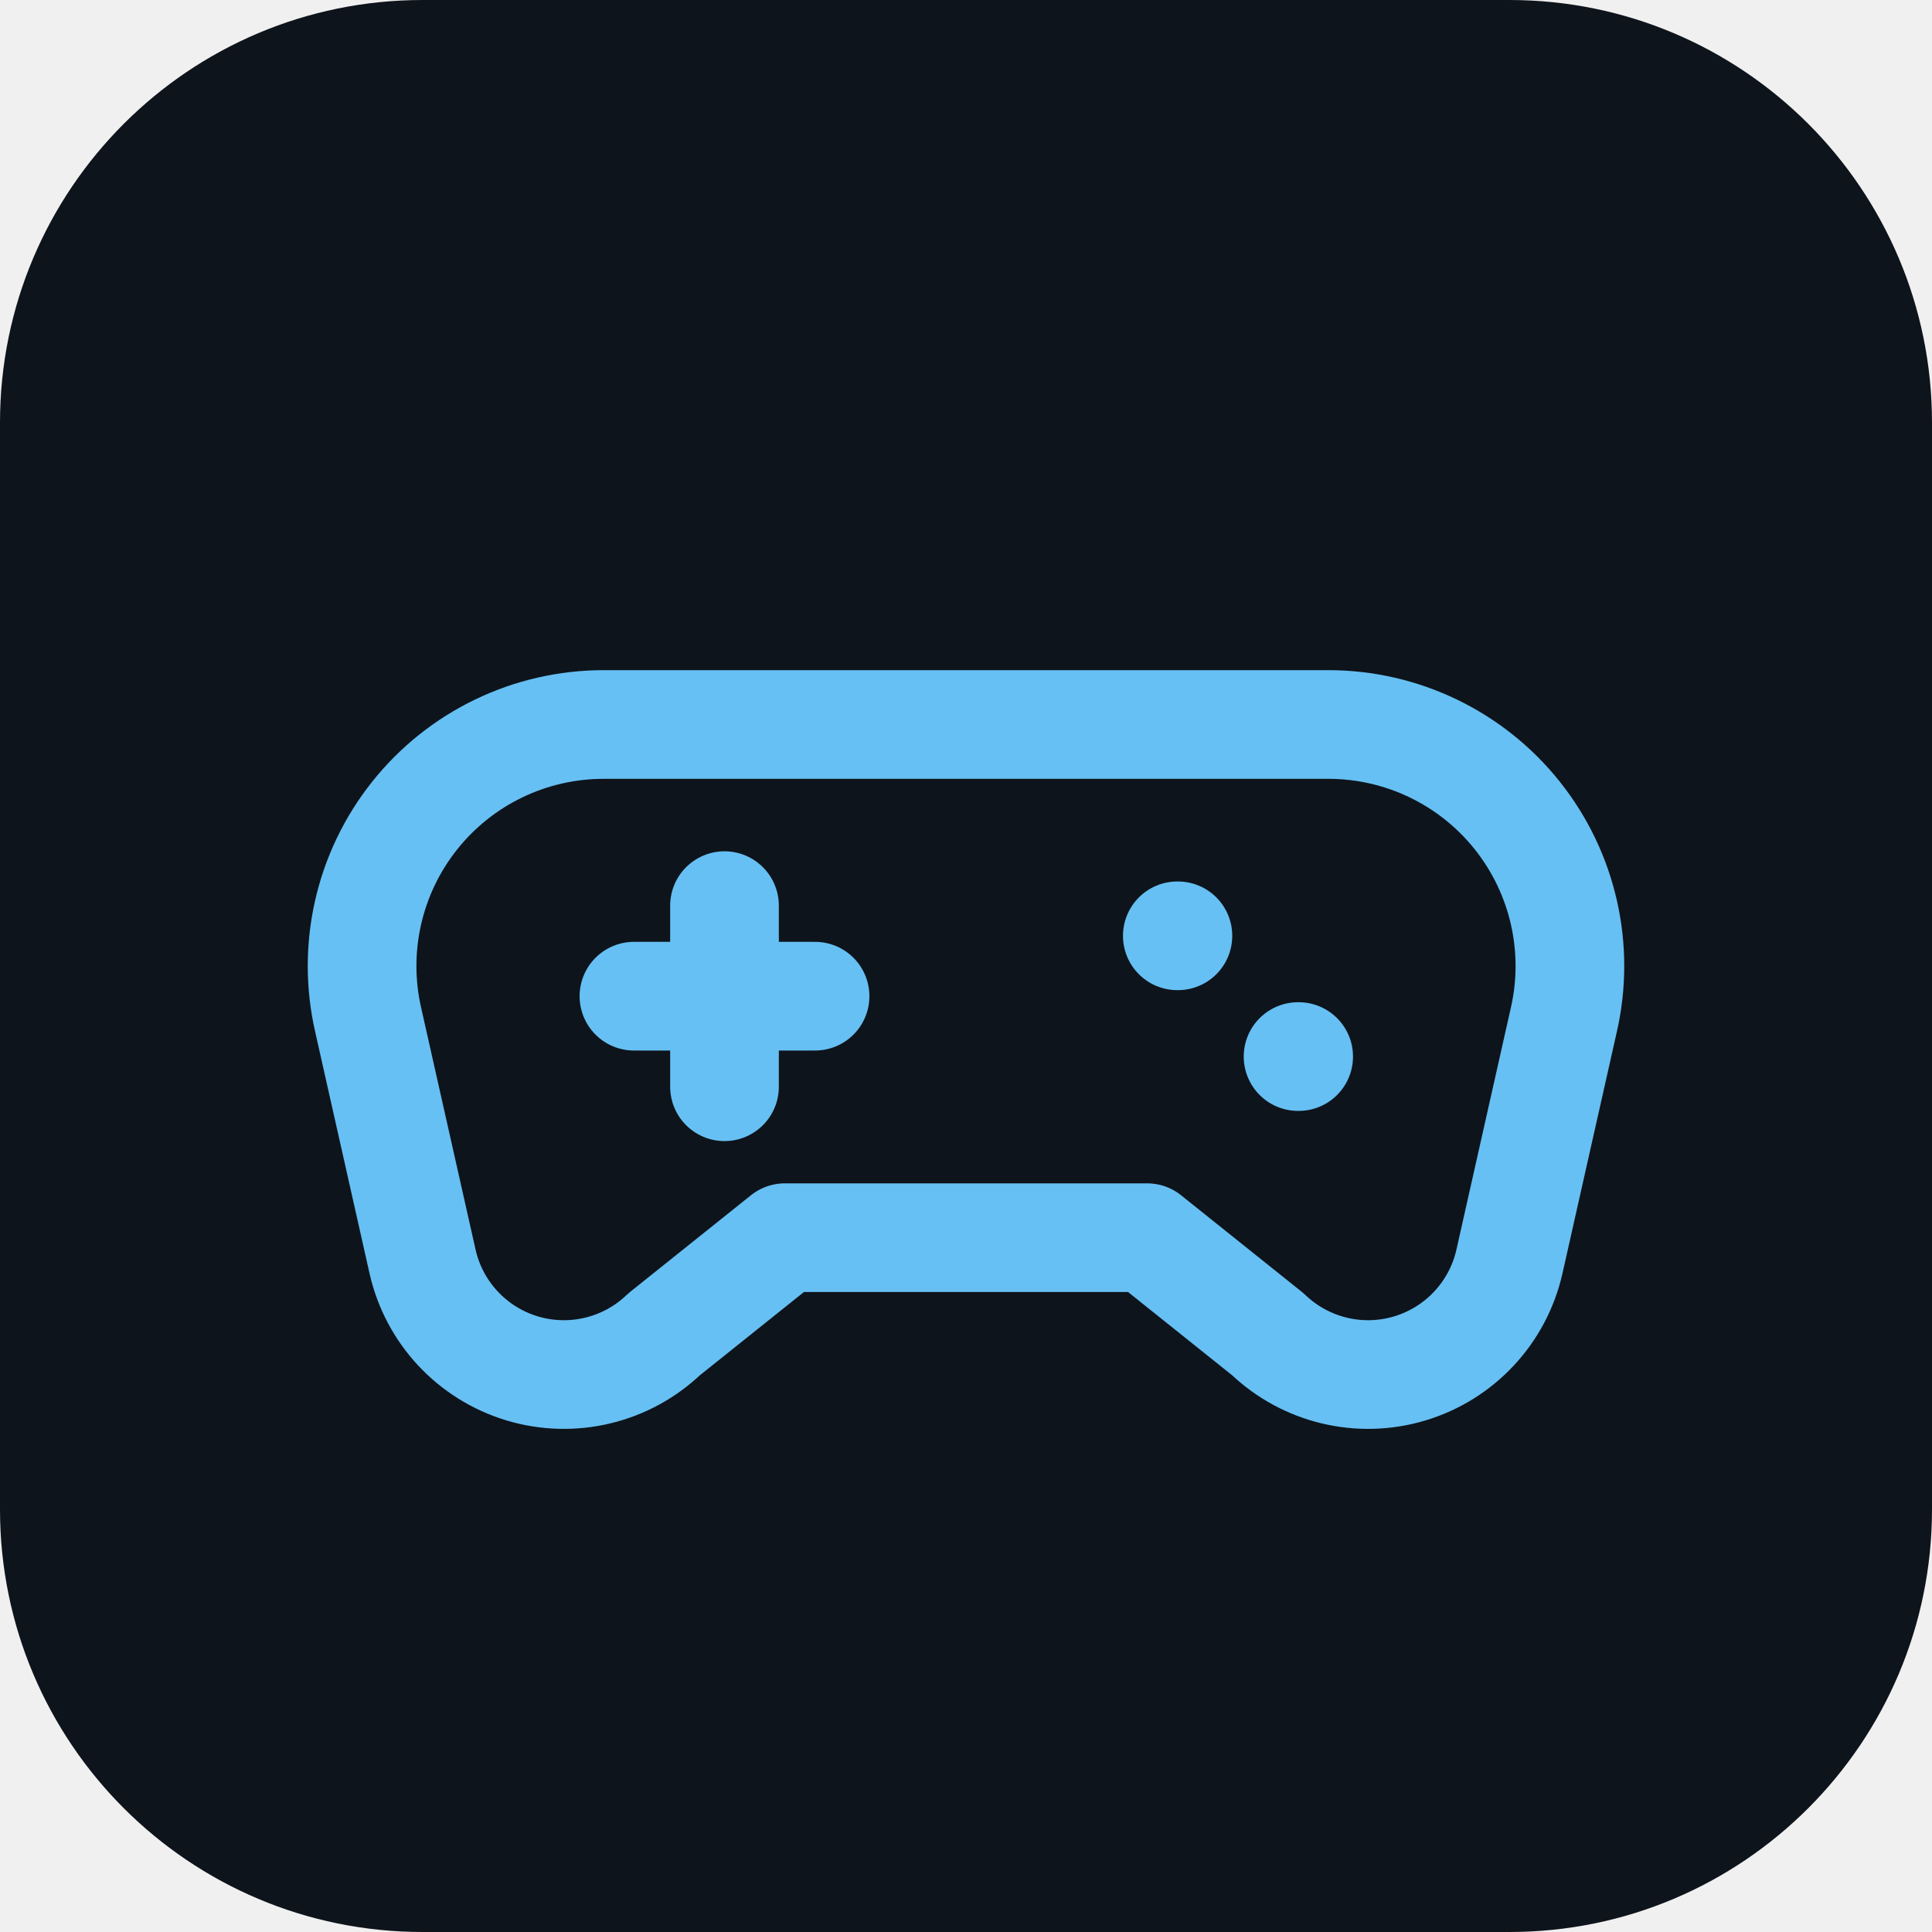
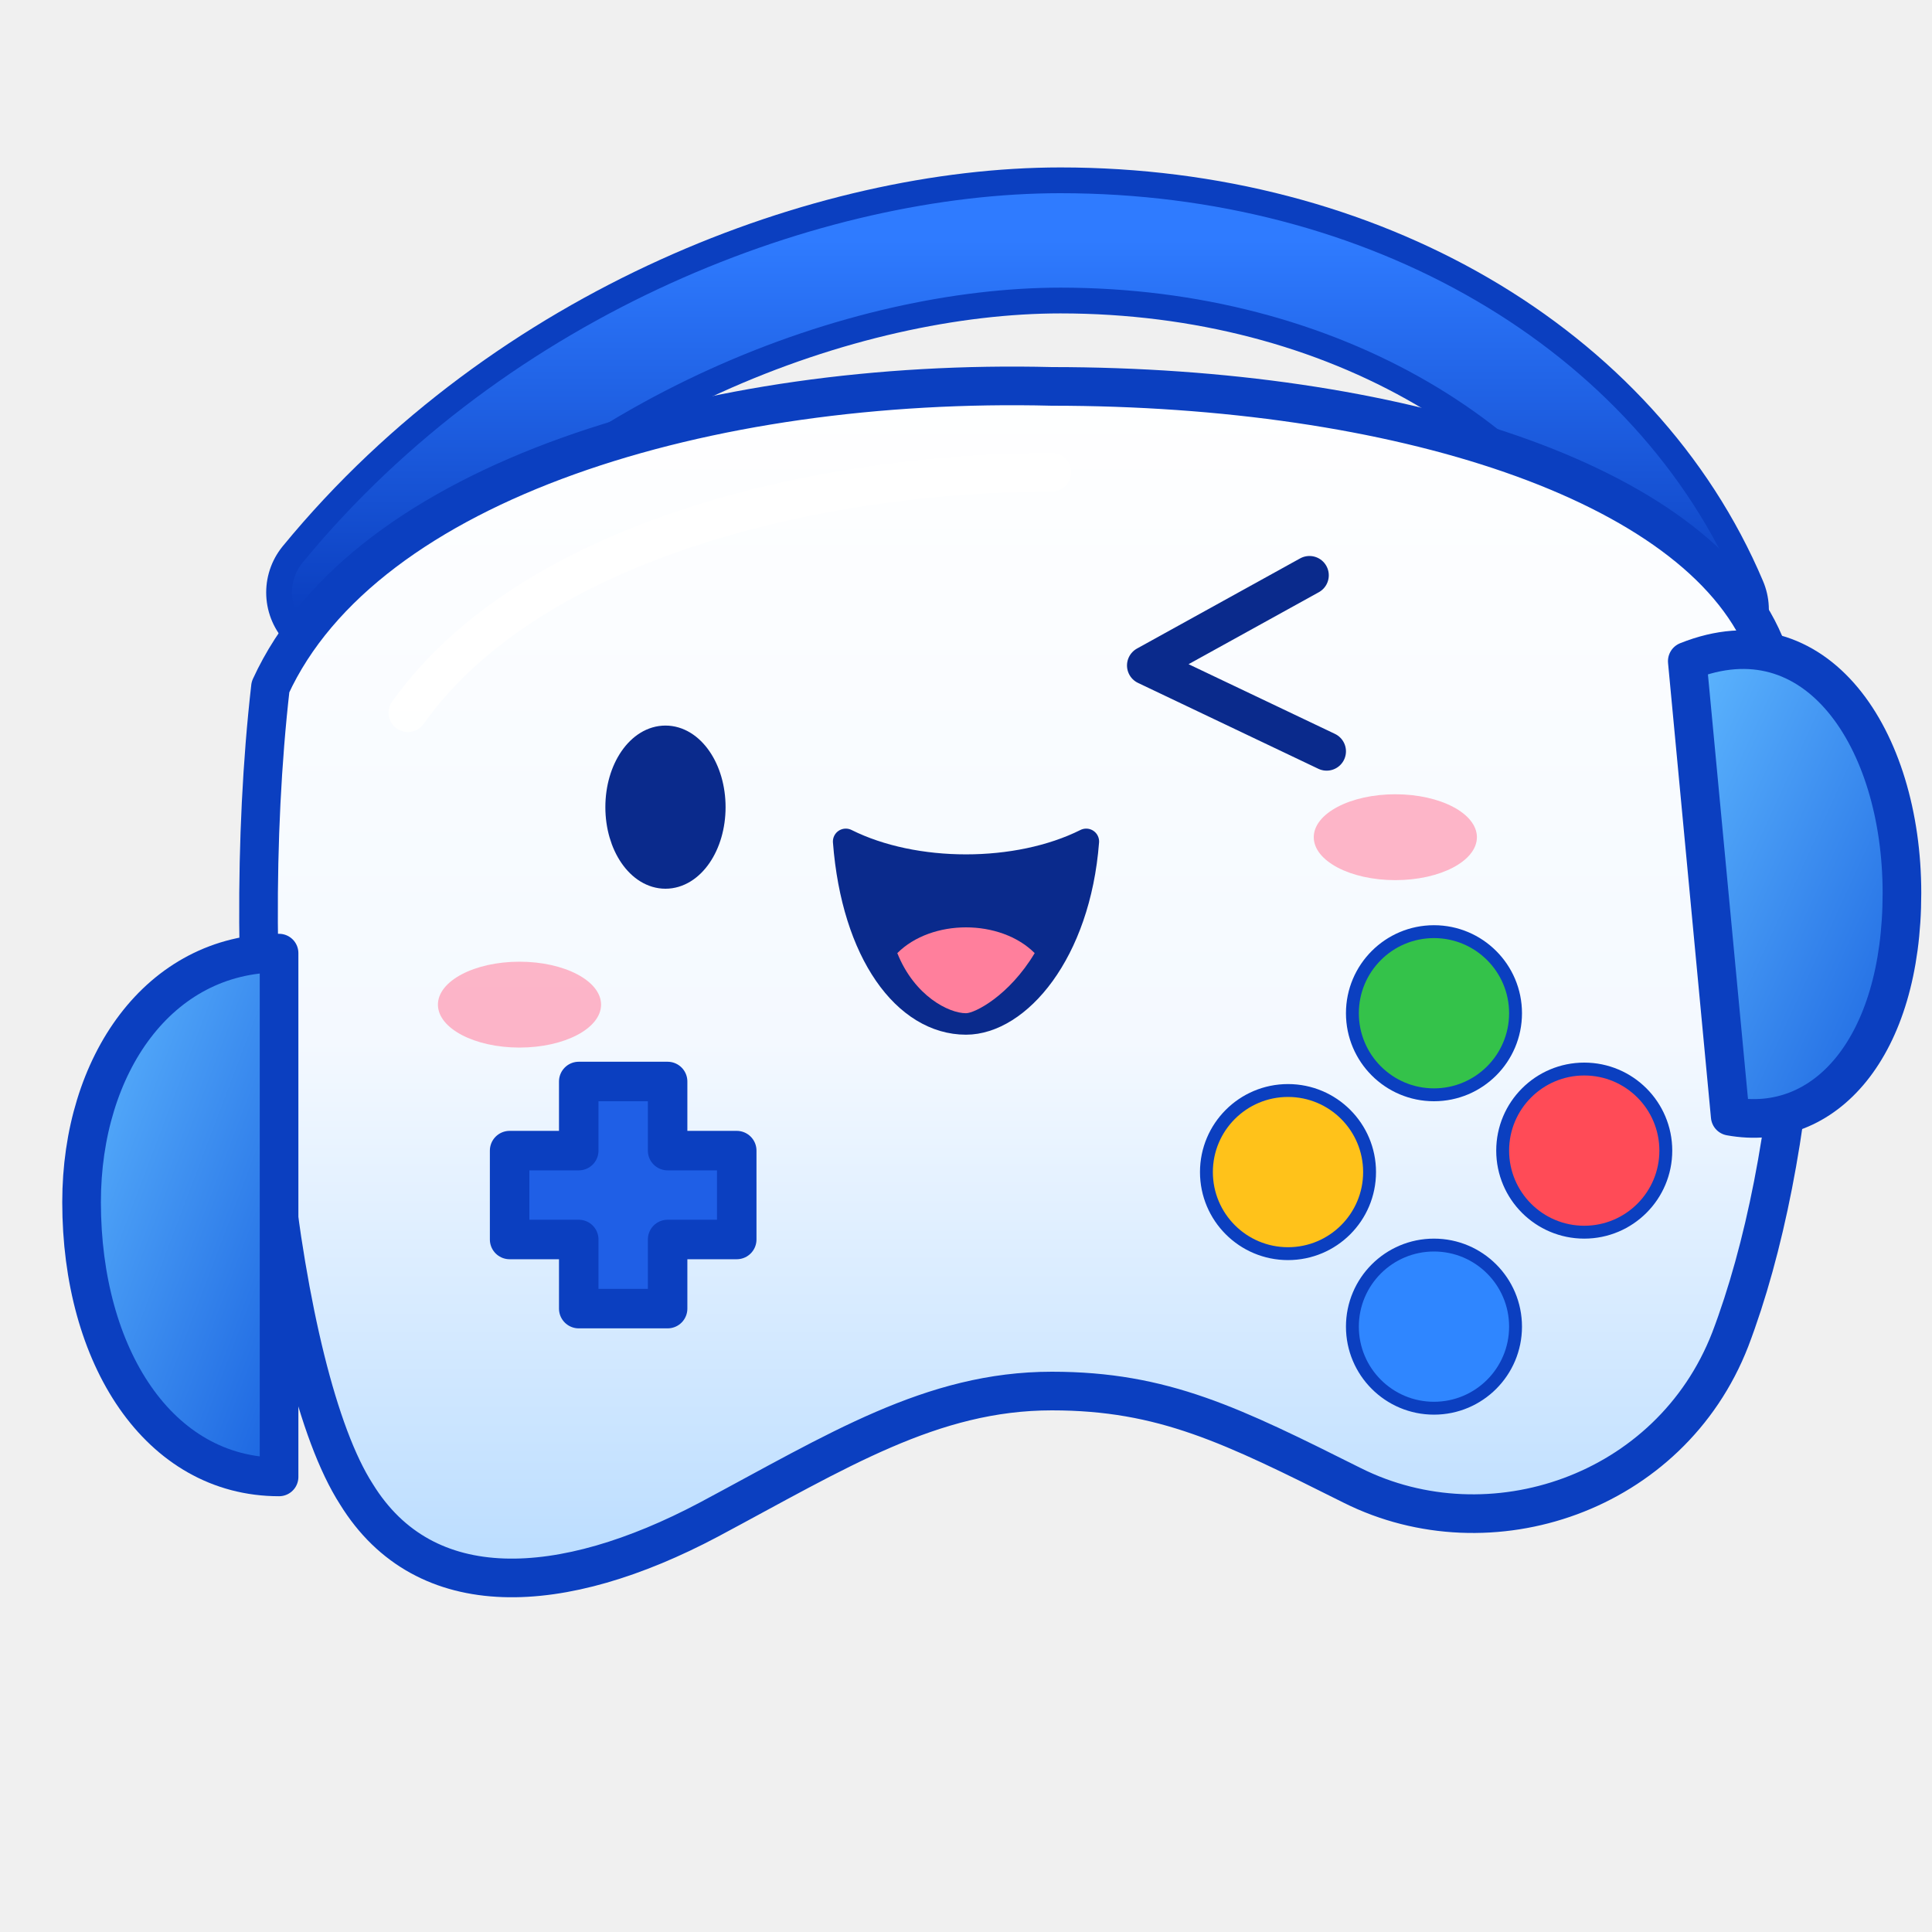
- <svg xmlns="http://www.w3.org/2000/svg" viewBox="0 0 64 64">
-   <rect width="64" height="64" rx="14" fill="#0e141b" />
-   <g transform="translate(8 8) scale(2)" fill="none" stroke="#66c0f4" stroke-width="1.8" stroke-linecap="round" stroke-linejoin="round">
-     <path d="M6 8h12a4 4 0 0 1 3.9 4.9l-.9 4a2.4 2.4 0 0 1-4 1.2L15 16.5H9L7 18.1a2.4 2.4 0 0 1-4-1.2l-.9-4A4 4 0 0 1 6 8z" />
-     <path d="M8 11v3M6.5 12.5h3M15.5 11.5h.01M17.5 13.5h.01" />
+ <svg xmlns="http://www.w3.org/2000/svg" viewBox="105 150 450 450">
+   <defs>
+     <linearGradient id="body" x1="0" y1="0" x2="0" y2="1">
+       <stop offset="0" stop-color="#fff" />
+       <stop offset=".55" stop-color="#f4f9ff" />
+       <stop offset="1" stop-color="#b9dcff" />
+     </linearGradient>
+     <linearGradient id="band" x1="0" y1="0" x2="0" y2="1">
+       <stop offset="0" stop-color="#2f7bff" />
+       <stop offset="1" stop-color="#0b3fc0" />
+     </linearGradient>
+     <linearGradient id="cup" x1="0" y1="0" x2="1" y2="1">
+       <stop offset="0" stop-color="#5fb8ff" />
+       <stop offset="1" stop-color="#1a63e0" />
+     </linearGradient>
+     <linearGradient id="gold" x1="0" y1="0" x2="0" y2="1">
+       <stop offset="0" stop-color="#ffe46b" />
+       <stop offset="1" stop-color="#ffb81c" />
+     </linearGradient>
+   </defs>
+   <g id="pad" stroke-linejoin="round" stroke-linecap="round">
+     <path d="M184 288C230 232 300 206 352 206C420 206 478 240 500 292" fill="none" stroke="#0b3fc0" stroke-width="34" />
+     <path d="M184 288C230 232 300 206 352 206C420 206 478 240 500 292" fill="none" stroke="url(#band)" stroke-width="22" />
+     <path d="M168 310C190 262 270 238 350 240C430 240 500 262 516 300C530 350 524 420 508 462C494 498 452 512 420 496C392 482 376 474 350 474C322 474 300 488 270 504C236 522 204 524 188 498C170 470 160 380 168 310Z" fill="url(#body)" stroke="#0b3fc0" stroke-width="9" />
+     <path d="M200 316C230 274 300 260 350 260" fill="none" stroke="#fff" stroke-width="9" opacity=".9" />
+     <path d="M498 304C528 292 548 322 548 358C548 394 530 414 508 410Z" fill="url(#cup)" stroke="#0b3fc0" stroke-width="9" />
+     <path d="M170 372C142 372 124 398 124 430C124 466 142 494 170 494Z" fill="url(#cup)" stroke="#0b3fc0" stroke-width="9" />
+     <ellipse cx="260" cy="338" rx="11" ry="16" fill="#0a2a8c" stroke="#0a2a8c" stroke-width="6" />
+     <path d="M410 284L372 305L414 325" fill="none" stroke="#0a2a8c" stroke-width="9" />
+     <path d="M302 346C318 354 342 354 358 346C356 372 342 388 330 388C316 388 304 372 302 346Z" fill="#0a2a8c" stroke="#0a2a8c" stroke-width="6" />
+     <path d="M314 372C322 364 338 364 346 372C340 382 332 386 330 386C326 386 318 382 314 372Z" fill="#ff7f9c" />
+     <ellipse cx="226" cy="384" rx="19" ry="10" fill="#ff9db5" opacity=".75" />
+     <ellipse cx="430" cy="345" rx="19" ry="10" fill="#ff9db5" opacity=".75" />
+     <path d="M246 408h18v14h14v18h-14v14h-18v-14h-14v-18h14z" transform="translate(-4 4) scale(1.15) translate(-34 -62)" fill="#1f5fe6" stroke="#0b3fc0" stroke-width="8" />
+     <circle cx="439" cy="386" r="19" fill="#34c24a" stroke="#0b3fc0" stroke-width="3" />
+     <circle cx="405" cy="423" r="19" fill="#ffc21a" stroke="#0b3fc0" stroke-width="3" />
+     <circle cx="474" cy="418" r="19" fill="#ff4b57" stroke="#0b3fc0" stroke-width="3" />
+     <circle cx="439" cy="459" r="19" fill="#2f86ff" stroke="#0b3fc0" stroke-width="3" />
  </g>
</svg>
